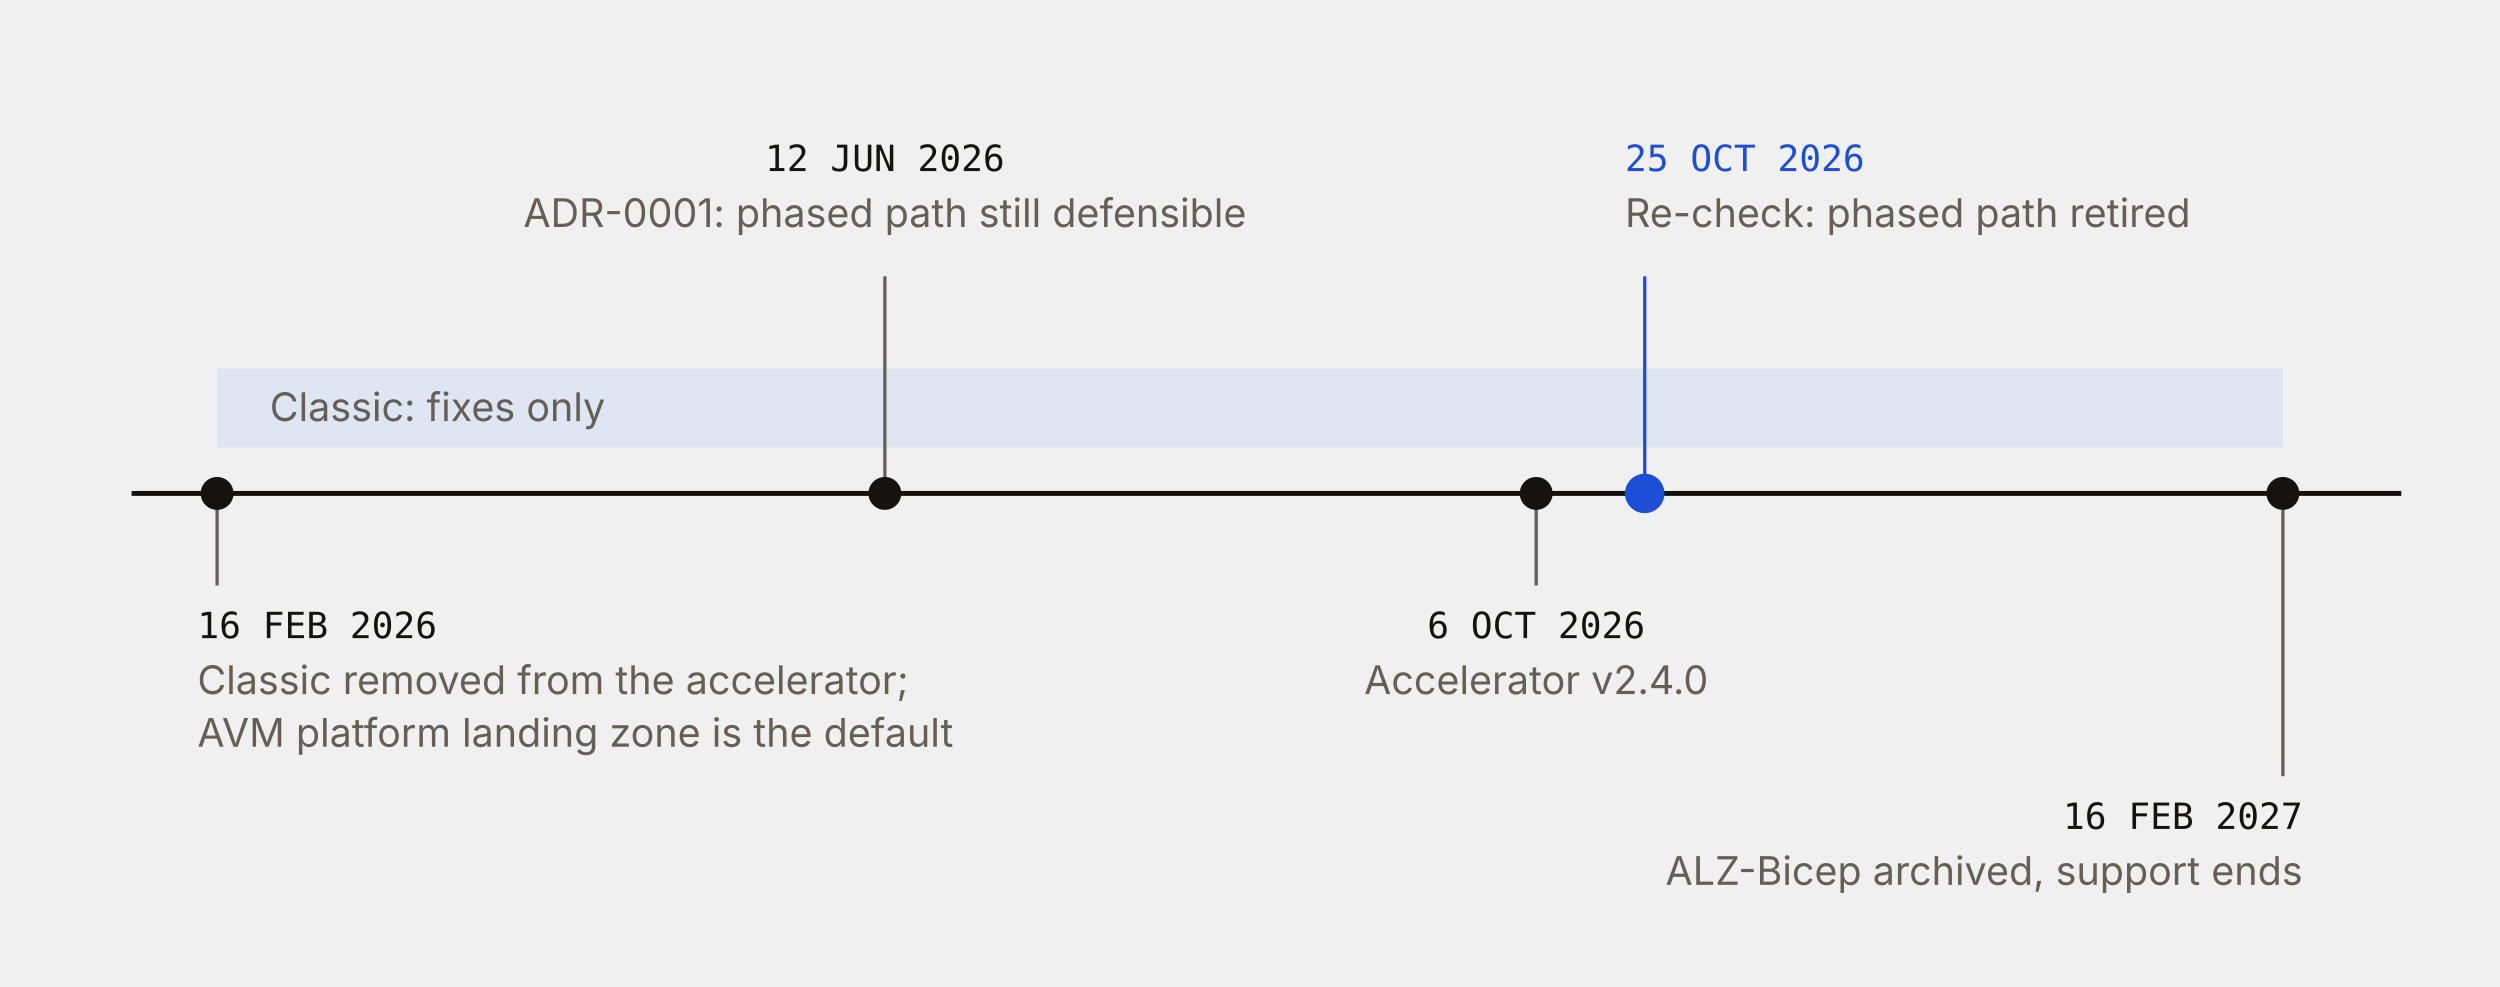
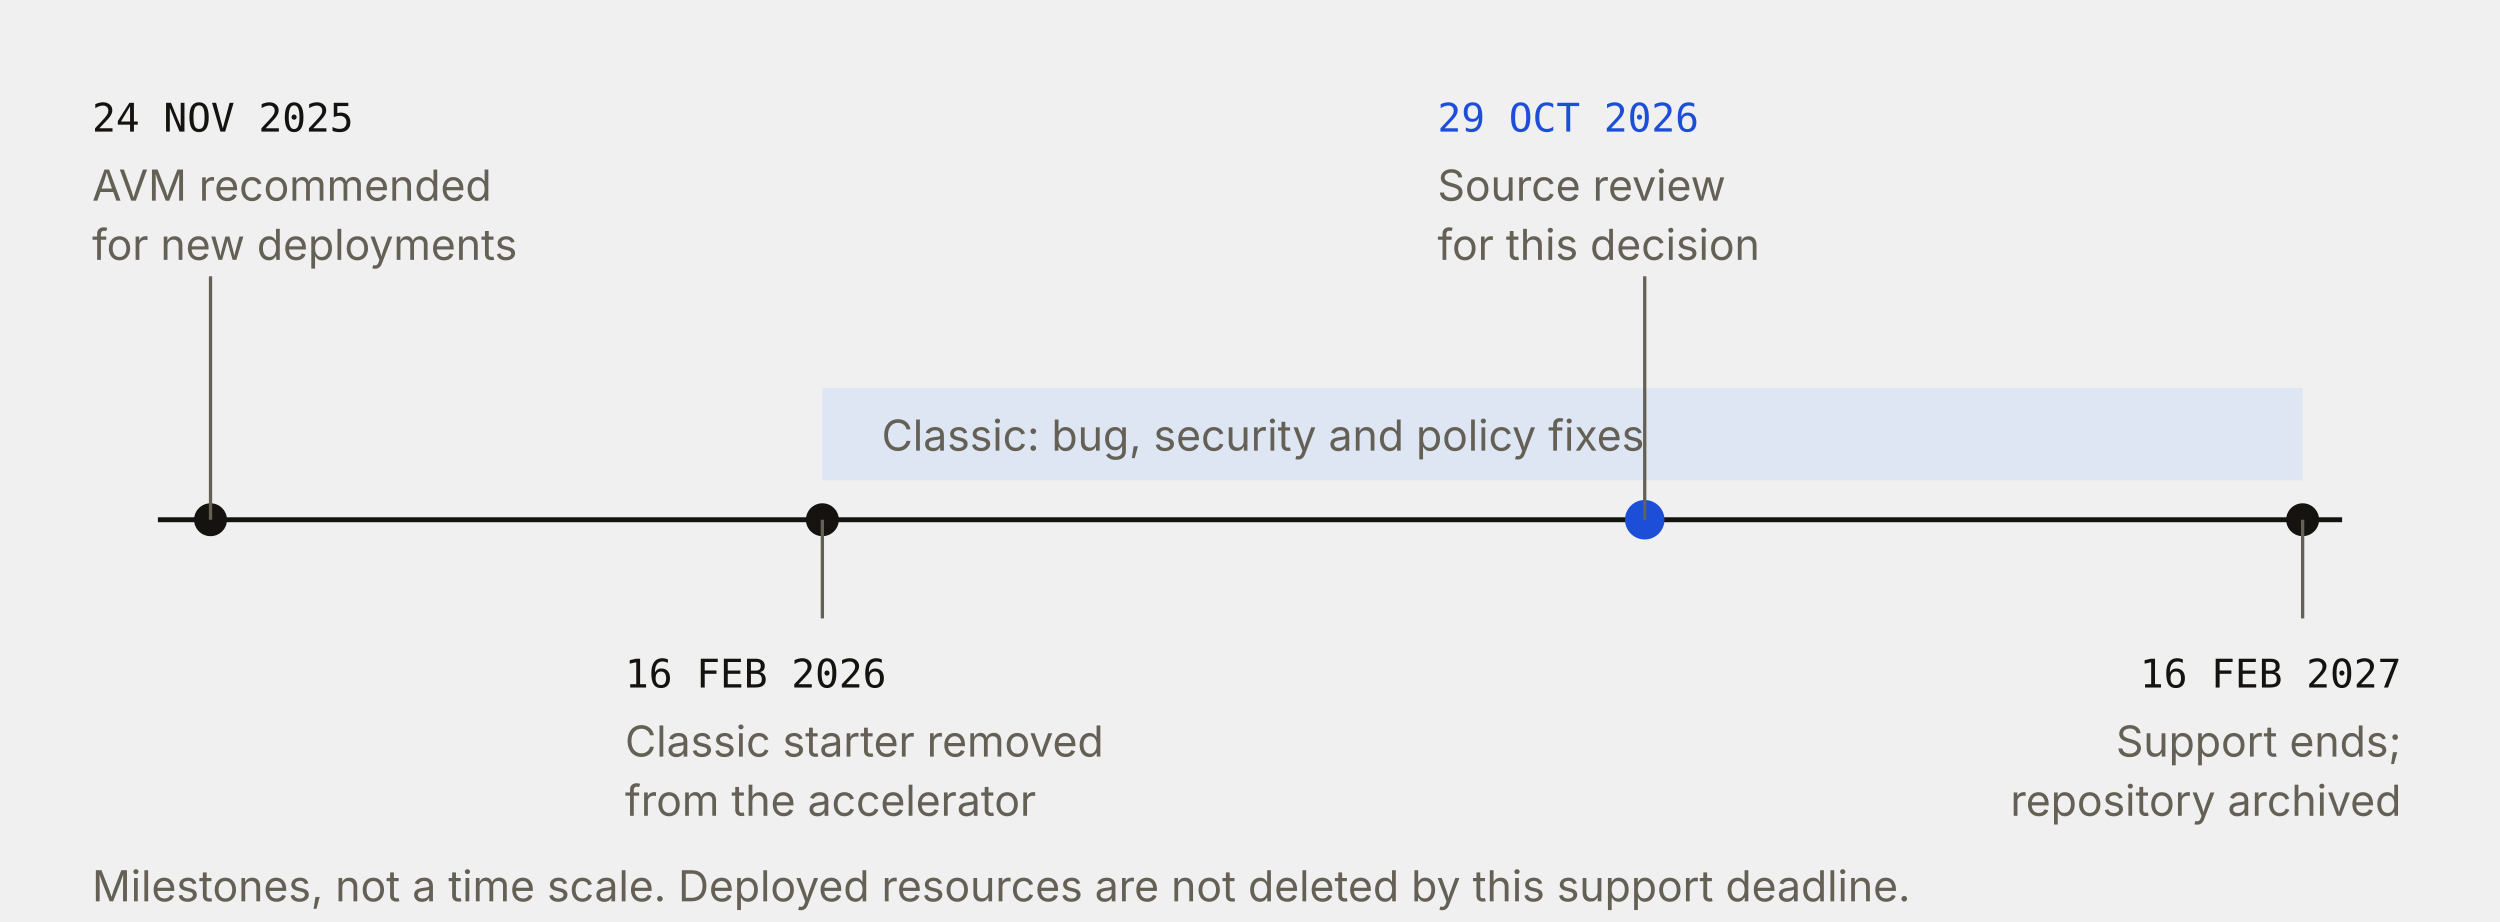
- <svg xmlns="http://www.w3.org/2000/svg" viewBox="0 0 760 300" role="img" aria-labelledby="t d">
+ <svg xmlns="http://www.w3.org/2000/svg" viewBox="0 0 760 280" role="img" aria-labelledby="t d">
  <style>
-     .ink { fill: #14130f; } .meta { fill: #656056; } .acc { fill: #1d4ed8; }
-     .line { stroke: #14130f; } .lead { stroke: #656056; } .acc-s { stroke: #1d4ed8; }
-     .band { fill: #dde6f2; }
-     text { font-family: system-ui, -apple-system, "Segoe UI", sans-serif; font-size: 12px; }
-     .date { font-family: ui-monospace, Consolas, monospace; font-size: 11px; }
-     @media (prefers-color-scheme: dark) {
-       .ink { fill: #ffffff; } .meta { fill: #a6a6ab; } .acc { fill: #60a5fa; }
-       .line { stroke: #ffffff; } .lead { stroke: #85858c; } .acc-s { stroke: #60a5fa; }
-       .band { fill: #0d1426; }
-     }
+     .ink{fill:#14130f}.meta{fill:#656056}.acc{fill:#1d4ed8}.line{stroke:#14130f}.lead{stroke:#656056}.band{fill:#dde6f2}
+     text{font-family:system-ui,-apple-system,"Segoe UI",sans-serif;font-size:13px}.date{font-family:ui-monospace,Consolas,monospace;font-size:12px}
+     @media(prefers-color-scheme:dark){.ink{fill:#fff}.meta{fill:#a6a6ab}.acc{fill:#60a5fa}.line{stroke:#fff}.lead{stroke:#85858c}.band{fill:#0d1426}}
  </style>
-   <rect class="band" x="66" y="112" width="628" height="24" />
-   <text class="meta" x="82" y="128">Classic: fixes only</text>
-   <line class="line" x1="40" y1="150" x2="730" y2="150" stroke-width="1.5" />
-   <line class="lead" x1="66" y1="150" x2="66" y2="178" stroke-width="1" />
-   <circle class="ink" cx="66" cy="150" r="5" />
-   <text class="date ink" x="60" y="194">16 FEB 2026</text>
-   <text class="meta" x="60" y="211">Classic removed from the accelerator;</text>
-   <text class="meta" x="60" y="227">AVM platform landing zone is the default</text>
-   <line class="lead" x1="269" y1="150" x2="269" y2="84" stroke-width="1" />
-   <circle class="ink" cx="269" cy="150" r="5" />
-   <text class="date ink" x="269" y="52" text-anchor="middle">12 JUN 2026</text>
-   <text class="meta" x="269" y="69" text-anchor="middle">ADR-0001: phased path still defensible</text>
-   <line class="lead" x1="467" y1="150" x2="467" y2="178" stroke-width="1" />
-   <circle class="ink" cx="467" cy="150" r="5" />
-   <text class="date ink" x="467" y="194" text-anchor="middle">6 OCT 2026</text>
-   <text class="meta" x="467" y="211" text-anchor="middle">Accelerator v2.4.0</text>
-   <line class="acc-s" x1="500" y1="150" x2="500" y2="84" stroke-width="1" />
-   <circle class="acc" cx="500" cy="150" r="6" />
-   <text class="date acc" x="494" y="52">25 OCT 2026</text>
-   <text class="meta" x="494" y="69">Re-check: phased path retired</text>
-   <line class="lead" x1="694" y1="150" x2="694" y2="236" stroke-width="1" />
-   <circle class="ink" cx="694" cy="150" r="5" />
-   <text class="date ink" x="700" y="252" text-anchor="end">16 FEB 2027</text>
-   <text class="meta" x="700" y="269" text-anchor="end">ALZ-Bicep archived, support ends</text>
+   <rect class="band" x="250" y="118" width="450" height="28" />
+   <text class="meta" x="268" y="137">Classic: bug, security and policy fixes</text>
+   <line class="line" x1="48" y1="158" x2="712" y2="158" stroke-width="1.5" />
+   <circle class="ink" cx="64" cy="158" r="5" />
+   <line class="lead" x1="64" y1="158" x2="64" y2="84" />
+   <text class="date ink" x="28" y="40">24 NOV 2025</text>
+   <text class="meta" x="28" y="61">AVM recommended</text>
+   <text class="meta" x="28" y="79">for new deployments</text>
+   <circle class="ink" cx="250" cy="158" r="5" />
+   <line class="lead" x1="250" y1="158" x2="250" y2="188" />
+   <text class="date ink" x="190" y="209">16 FEB 2026</text>
+   <text class="meta" x="190" y="230">Classic starter removed</text>
+   <text class="meta" x="190" y="248">from the accelerator</text>
+   <circle class="acc" cx="500" cy="158" r="6" />
+   <line class="lead" x1="500" y1="158" x2="500" y2="84" />
+   <text class="date acc" x="437" y="40">29 OCT 2026</text>
+   <text class="meta" x="437" y="61">Source review</text>
+   <text class="meta" x="437" y="79">for this decision</text>
+   <circle class="ink" cx="700" cy="158" r="5" />
+   <line class="lead" x1="700" y1="158" x2="700" y2="188" />
+   <text class="date ink" x="730" y="209" text-anchor="end">16 FEB 2027</text>
+   <text class="meta" x="730" y="230" text-anchor="end">Support ends;</text>
+   <text class="meta" x="730" y="248" text-anchor="end">repository archived</text>
+   <text class="meta" x="28" y="274" font-size="11">Milestones, not a time scale. Deployed resources are not deleted by this support deadline.</text>
</svg>
